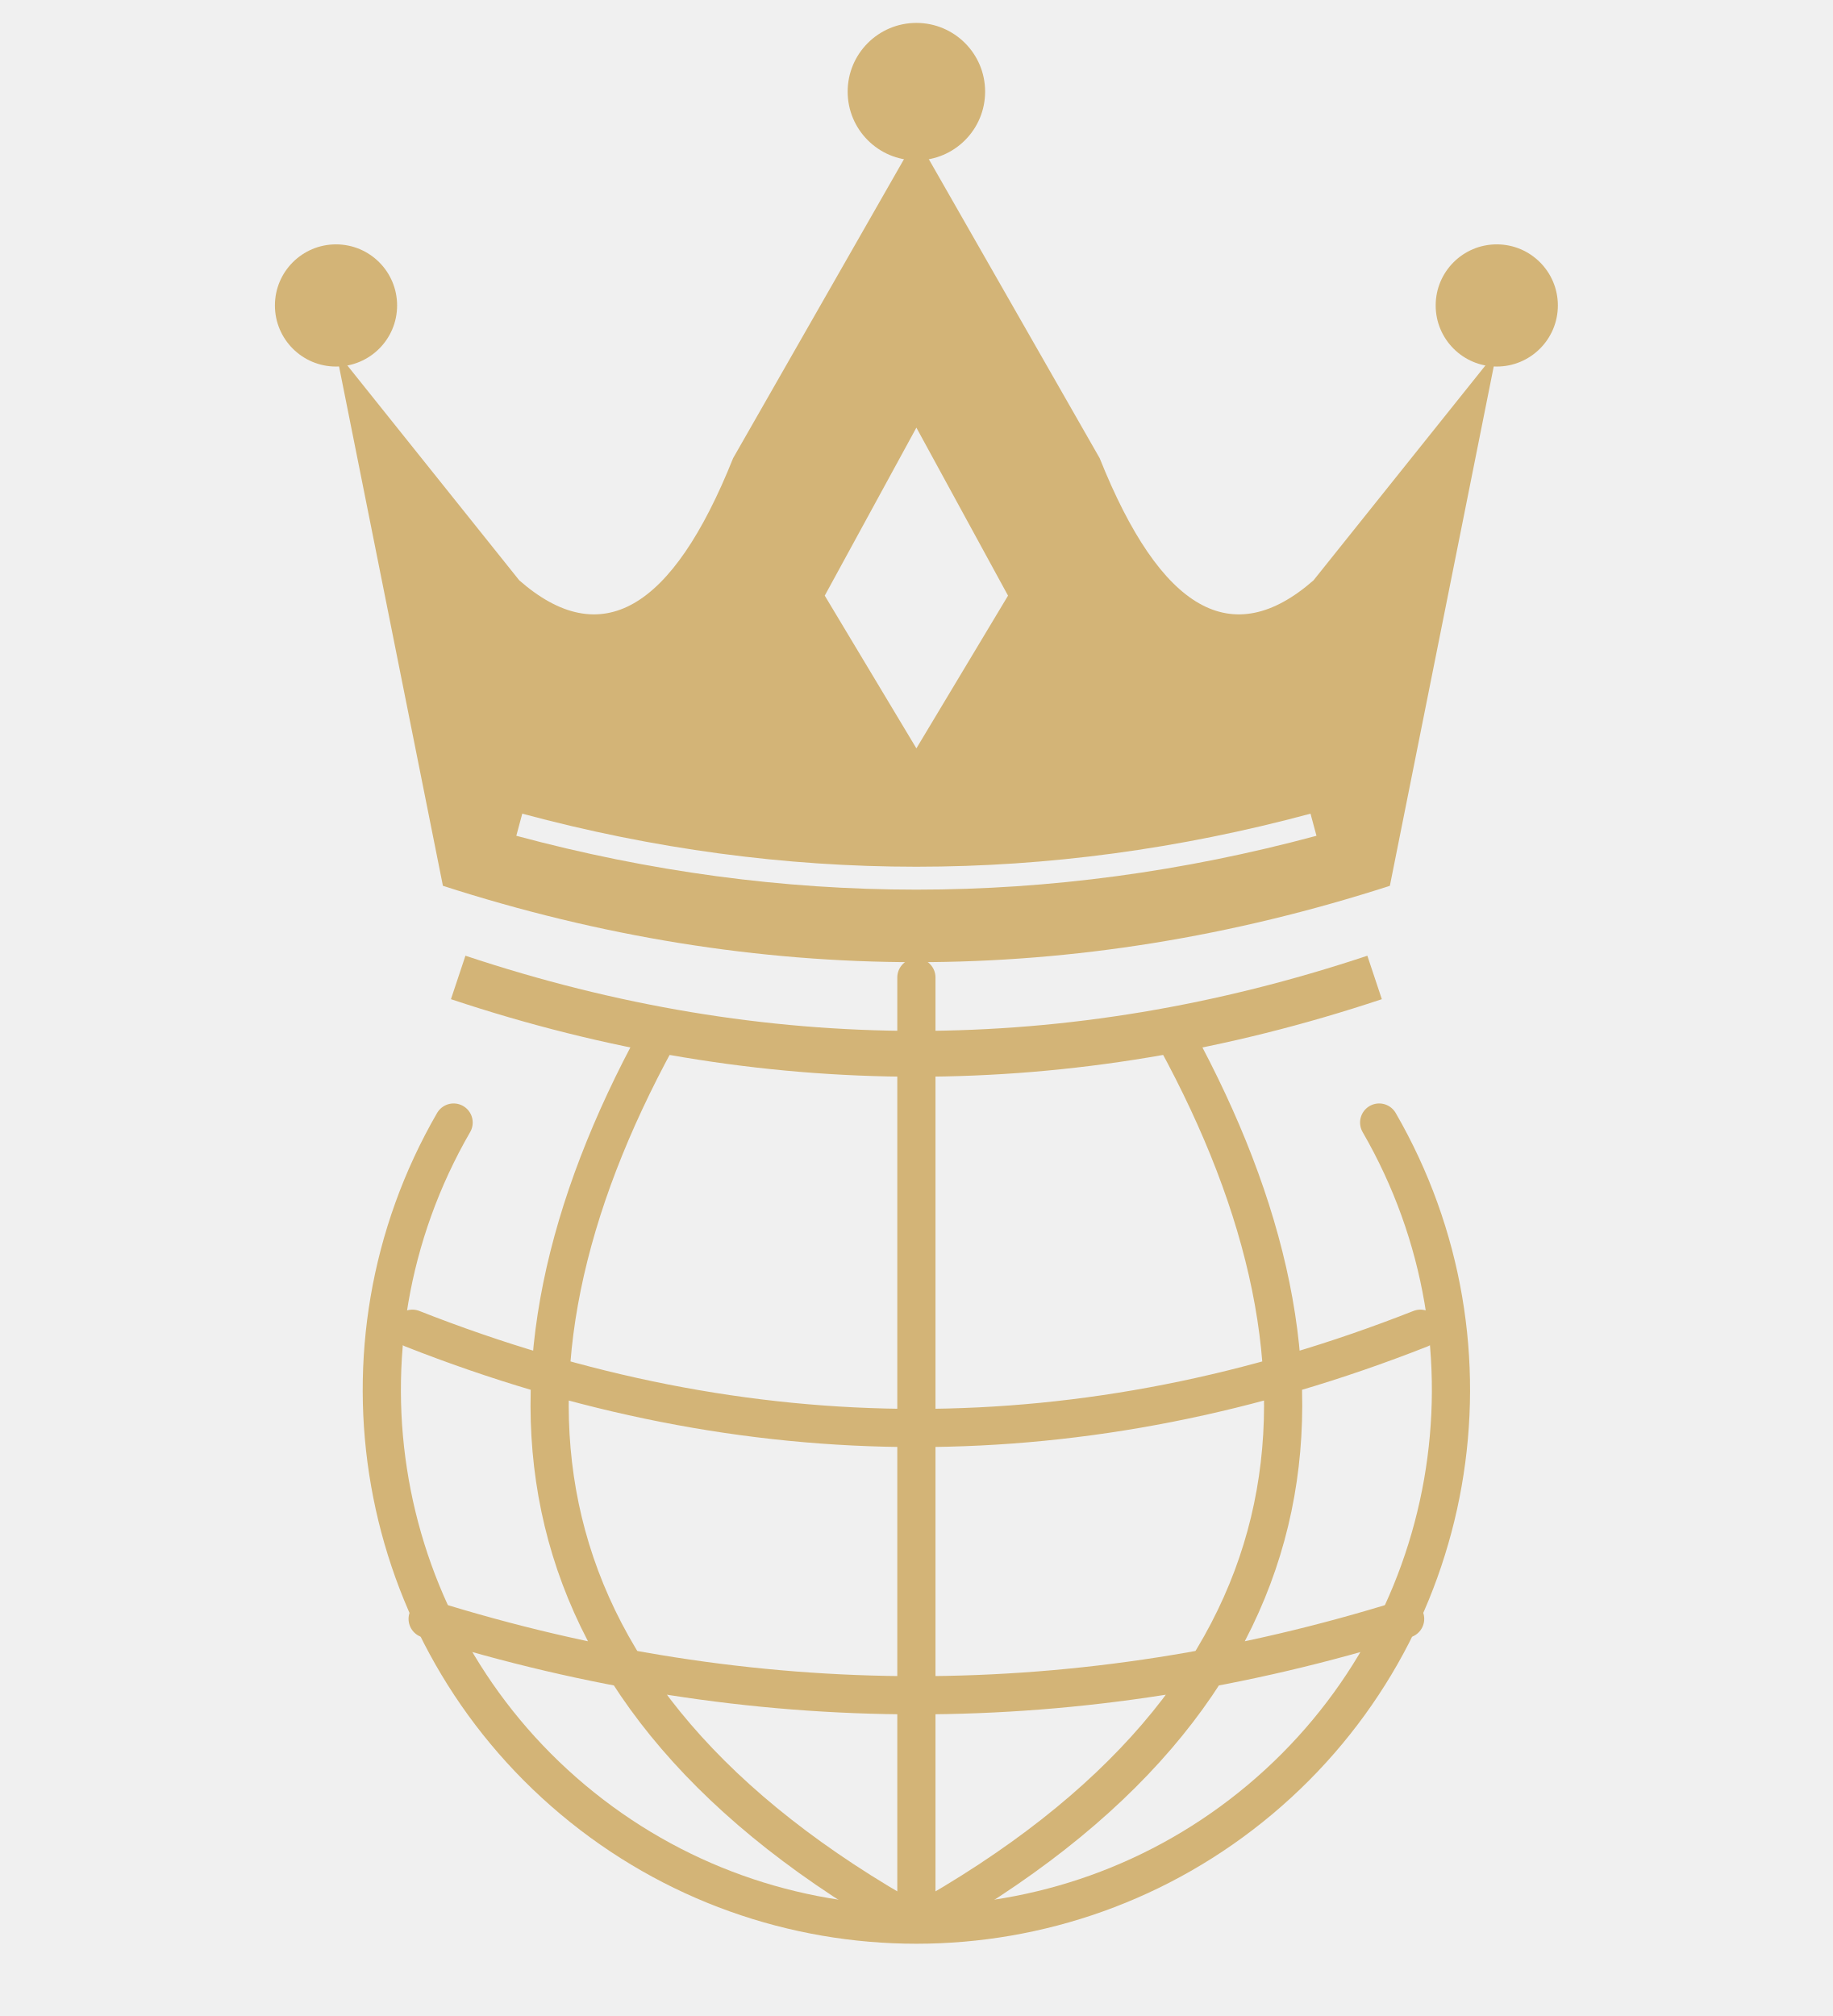
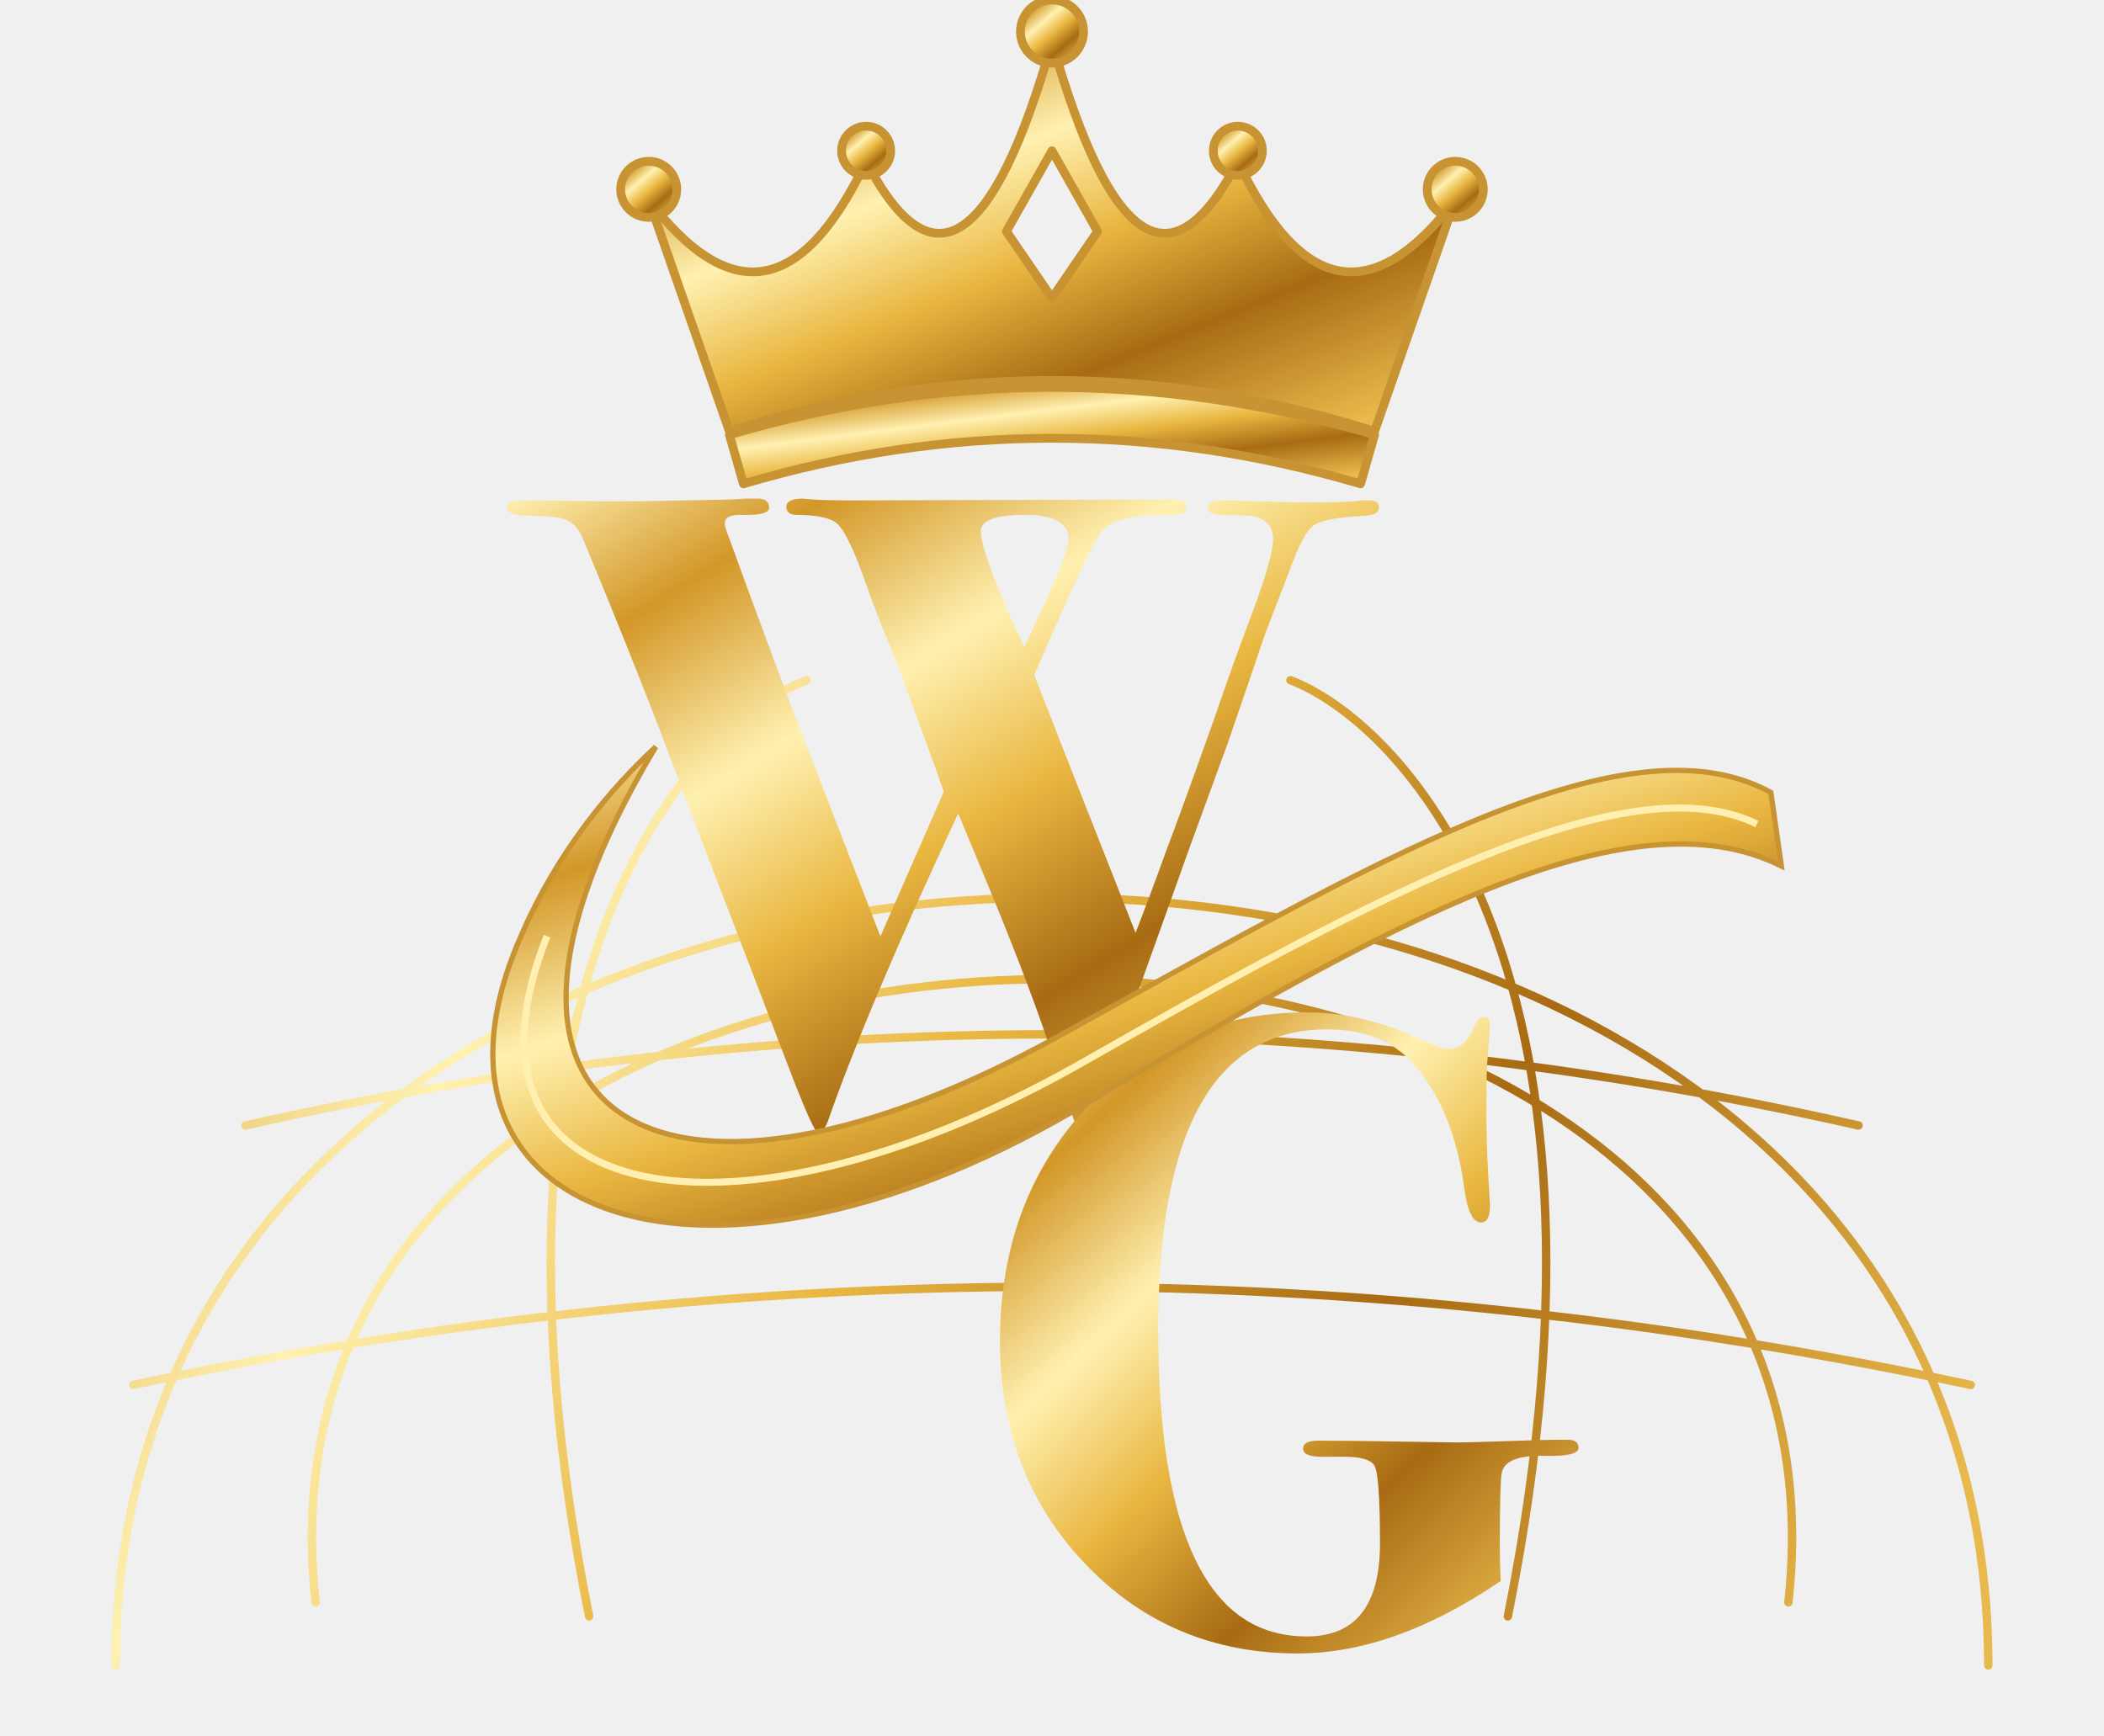
- <svg xmlns="http://www.w3.org/2000/svg" viewBox="0 0 120 132" role="img" aria-labelledby="title">
-   <g fill="none" stroke="#d3b477" stroke-width="2.5" stroke-linecap="round" stroke-linejoin="round">
-     <path d="M29.7 73.5a35 35 0 1 0 60.6 0" />
-     <path d="M60 64v62M43 68c-12 22-10 43 17 58M77 68c12 22 10 43-17 58M27 87q33 13 66 0M28 106q32 10 64 0" />
+ <svg xmlns="http://www.w3.org/2000/svg" viewBox="0 0 600 495" role="img" aria-label="Wholesale Gods — crowned WG globe monogram">
+   <defs>
+     <linearGradient id="gold" x1="0" y1="0" x2=".85" y2="1">
+       <stop stop-color="#fff0b2" />
+       <stop offset=".18" stop-color="#d39728" />
+       <stop offset=".38" stop-color="#fff1b1" />
+       <stop offset=".56" stop-color="#e9b741" />
+       <stop offset=".76" stop-color="#a86b13" />
+       <stop offset="1" stop-color="#e8b94c" />
+     </linearGradient>
+     <linearGradient id="gold-line" gradientUnits="userSpaceOnUse" x1="0" y1="0" x2="600" y2="350">
+       <stop stop-color="#fff0b2" />
+       <stop offset=".18" stop-color="#d39728" />
+       <stop offset=".38" stop-color="#fff1b1" />
+       <stop offset=".56" stop-color="#e9b741" />
+       <stop offset=".76" stop-color="#a86b13" />
+       <stop offset="1" stop-color="#e8b94c" />
+     </linearGradient>
+   </defs>
+   <g stroke="url(#gold-line)" stroke-width="2.4" fill="none" stroke-linecap="round">
+     <path d="M33 475C33 183 567 183 567 475M90 457C64 220 536 220 510 457M168 461C130 271 201 205 230 194M430 461C468 271 397 205 368 194M38 395Q300 339 562 395M70 321Q300 269 530 321" />
  </g>
-   <defs>
-     <mask id="crown-counter">
-       <rect width="120" height="132" fill="white" />
-       <path d="m60 28 6 11-6 10-6-10Z" fill="black" />
-       <path d="M34 54q26 7 52 0" stroke="black" stroke-width="1.5" fill="none" />
-     </mask>
-   </defs>
-   <path fill="#d3b477" mask="url(#crown-counter)" d="M22 23 34 38Q42 45 48 30L60 9 72 30Q78 45 86 38L98 23 91 58Q60 68 29 58Z" />
-   <g fill="#d3b477">
-     <circle cx="22" cy="20" r="4" />
-     <circle cx="60" cy="6" r="4.5" />
-     <circle cx="98" cy="20" r="4" />
+   <g fill="url(#gold)" stroke="#c79333" stroke-width="2.5" stroke-linejoin="round">
+     <path fill-rule="evenodd" d="M185 57Q220 103 247 46Q275 100 300 12Q325 100 353 46Q380 103 415 57L392 123Q300 94 208 123ZM300 43 313 66 300 85 287 66Z" />
+     <path d="M208 124Q300 97 392 124L388 138Q300 112 212 138Z" />
+     <circle cx="185" cy="54" r="8" />
+     <circle cx="247" cy="43" r="7" />
+     <circle cx="300" cy="9" r="9" />
+     <circle cx="353" cy="43" r="7" />
+     <circle cx="415" cy="54" r="8" />
  </g>
-   <path d="M30 64q30 10 60 0" stroke="#d3b477" stroke-width="3" fill="none" />
+   <g fill="url(#gold)">
+     <path d="M393.23 144.786Q393.23 146.85 389.36 147.108Q377.75 147.624 374.654 149.817Q371.558 152.01 367.688 162.846Q365.366 168.78 360.722 180.906Q357.368 190.968 350.144 211.866Q346.532 221.67 339.308 241.536L326.666 276.882Q313.25 314.292 311.702 319.968Q310.67 323.322 309.38 323.322Q307.832 323.322 306.8 320.871Q305.768 318.42 300.866 303.198Q294.416 283.074 282.032 253.146L273.26 231.99Q247.46 287.202 236.108 319.71Q234.818 323.064 233.27 323.064Q232.238 323.064 226.82 309.39L195.344 227.346Q183.992 196.386 166.19 153.558Q164.384 148.914 160.256 147.882Q157.934 147.108 151.226 147.108Q144.518 147.108 144.518 144.786Q144.518 142.722 148.13 142.722Q147.872 142.722 156.644 142.722Q165.674 142.98 172.124 142.98H181.928L207.986 142.464Q209.276 142.464 212.372 142.206Q214.952 142.206 215.984 142.206Q219.338 142.206 219.338 144.786Q219.338 147.108 211.082 146.85Q206.696 146.85 206.696 149.172Q206.696 150.204 207.212 151.494Q212.888 167.232 224.498 198.45L251.072 267.078L269.132 225.798Q265.262 214.446 254.168 185.034Q252.104 180.39 248.492 170.844Q247.718 168.522 245.912 163.62Q241.526 151.752 238.688 149.301Q235.85 146.85 226.82 146.85Q224.24 146.592 224.24 144.528Q224.24 142.206 229.142 142.206Q228.368 142.206 231.851 142.464Q235.334 142.722 243.332 142.722L333.374 142.464Q338.276 142.206 338.276 144.786Q338.276 146.85 334.406 146.85Q316.088 146.592 313.25 153.042Q308.864 160.008 294.932 192.516Q303.962 215.736 323.828 266.046Q327.956 255.468 332.6 242.568Q336.728 231.732 346.016 205.674Q351.95 188.388 356.078 177.552Q363.044 159.234 363.044 153.816Q363.044 148.656 357.884 147.366Q356.078 146.85 348.596 146.85Q344.468 146.85 344.468 144.786Q344.468 142.722 348.338 142.722L368.72 143.238Q381.878 143.496 388.586 142.722H390.65Q393.23 142.722 393.23 144.786ZM304.736 153.816Q304.736 146.85 292.352 146.85Q279.71 146.85 279.71 151.494Q279.71 157.944 292.094 184.518Q304.736 158.202 304.736 153.816Z" />
+   </g>
+   <g fill="url(#gold)">
+     <path d="M450.145 412.92Q450.145 415.47 440.455 415.215Q428.98 414.96 428.215 420.315Q427.705 423.375 427.705 440.46Q427.705 446.325 427.96 450.915Q397.615 471.57 370.075 471.57Q333.865 471.57 309.513 446.07Q285.16 420.57 285.16 382.575Q285.16 342.285 310.15 315.51Q335.14 288.735 372.88 288.735Q388.435 288.735 405.01 296.385Q411.13 299.19 413.425 299.19Q417.505 299.19 420.31 293.07Q421.585 290.01 423.115 290.01Q424.9 290.01 424.9 292.56Q424.9 293.07 424.135 302.76Q423.88 305.82 423.88 317.295Q423.88 325.965 424.39 334.89Q424.9 343.815 424.9 343.815Q424.9 348.66 422.35 348.66Q418.78 348.66 417.505 338.46Q414.445 316.02 402.715 303.015Q394.045 293.58 378.49 293.58Q330.295 293.58 330.295 379.26Q330.295 432.555 346.105 453.465Q356.05 466.725 372.625 466.725Q393.535 466.725 393.535 440.205Q393.535 420.315 391.877 417.893Q390.22 415.47 383.335 415.47H376.96Q371.605 415.47 371.605 413.175Q371.605 410.88 375.94 410.88Q384.865 410.88 398.38 411.135L414.7 411.39Q419.545 411.39 430.128 411.007Q440.71 410.625 443.77 410.625H447.085Q450.145 410.625 450.145 412.92Z" />
+   </g>
+   <path d="M187 213C120 325 194 355 301 296C390 247 463 203 505 226L508 247C464 225 395 264 311 314C202 380 112 348 149 266C159 243 174 225 187 213Z" fill="url(#gold)" stroke="#c79333" stroke-width="1.5" />
+   <path d="M156 267C125 345 209 359 307 304C393 255 464 217 501 235" fill="none" stroke="#fff0b2" stroke-width="2" />
</svg>
